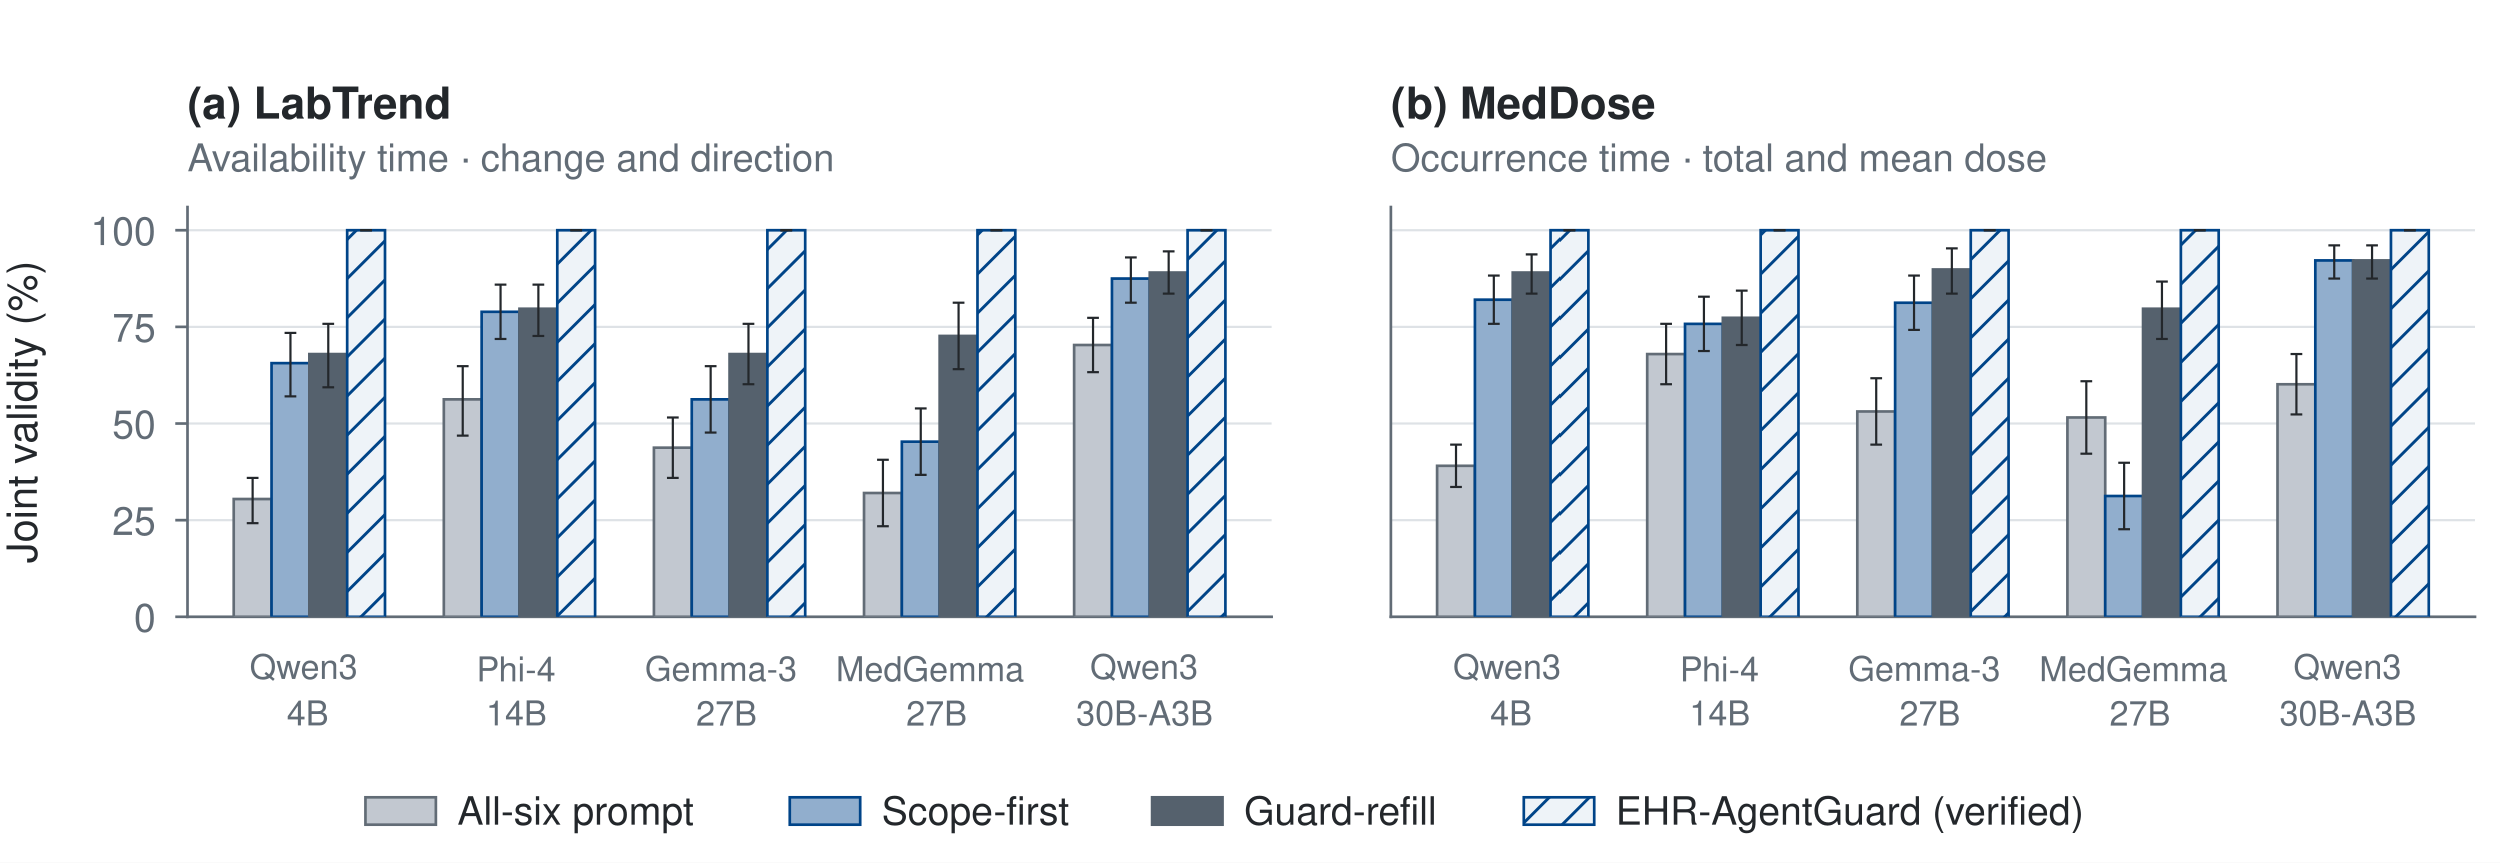
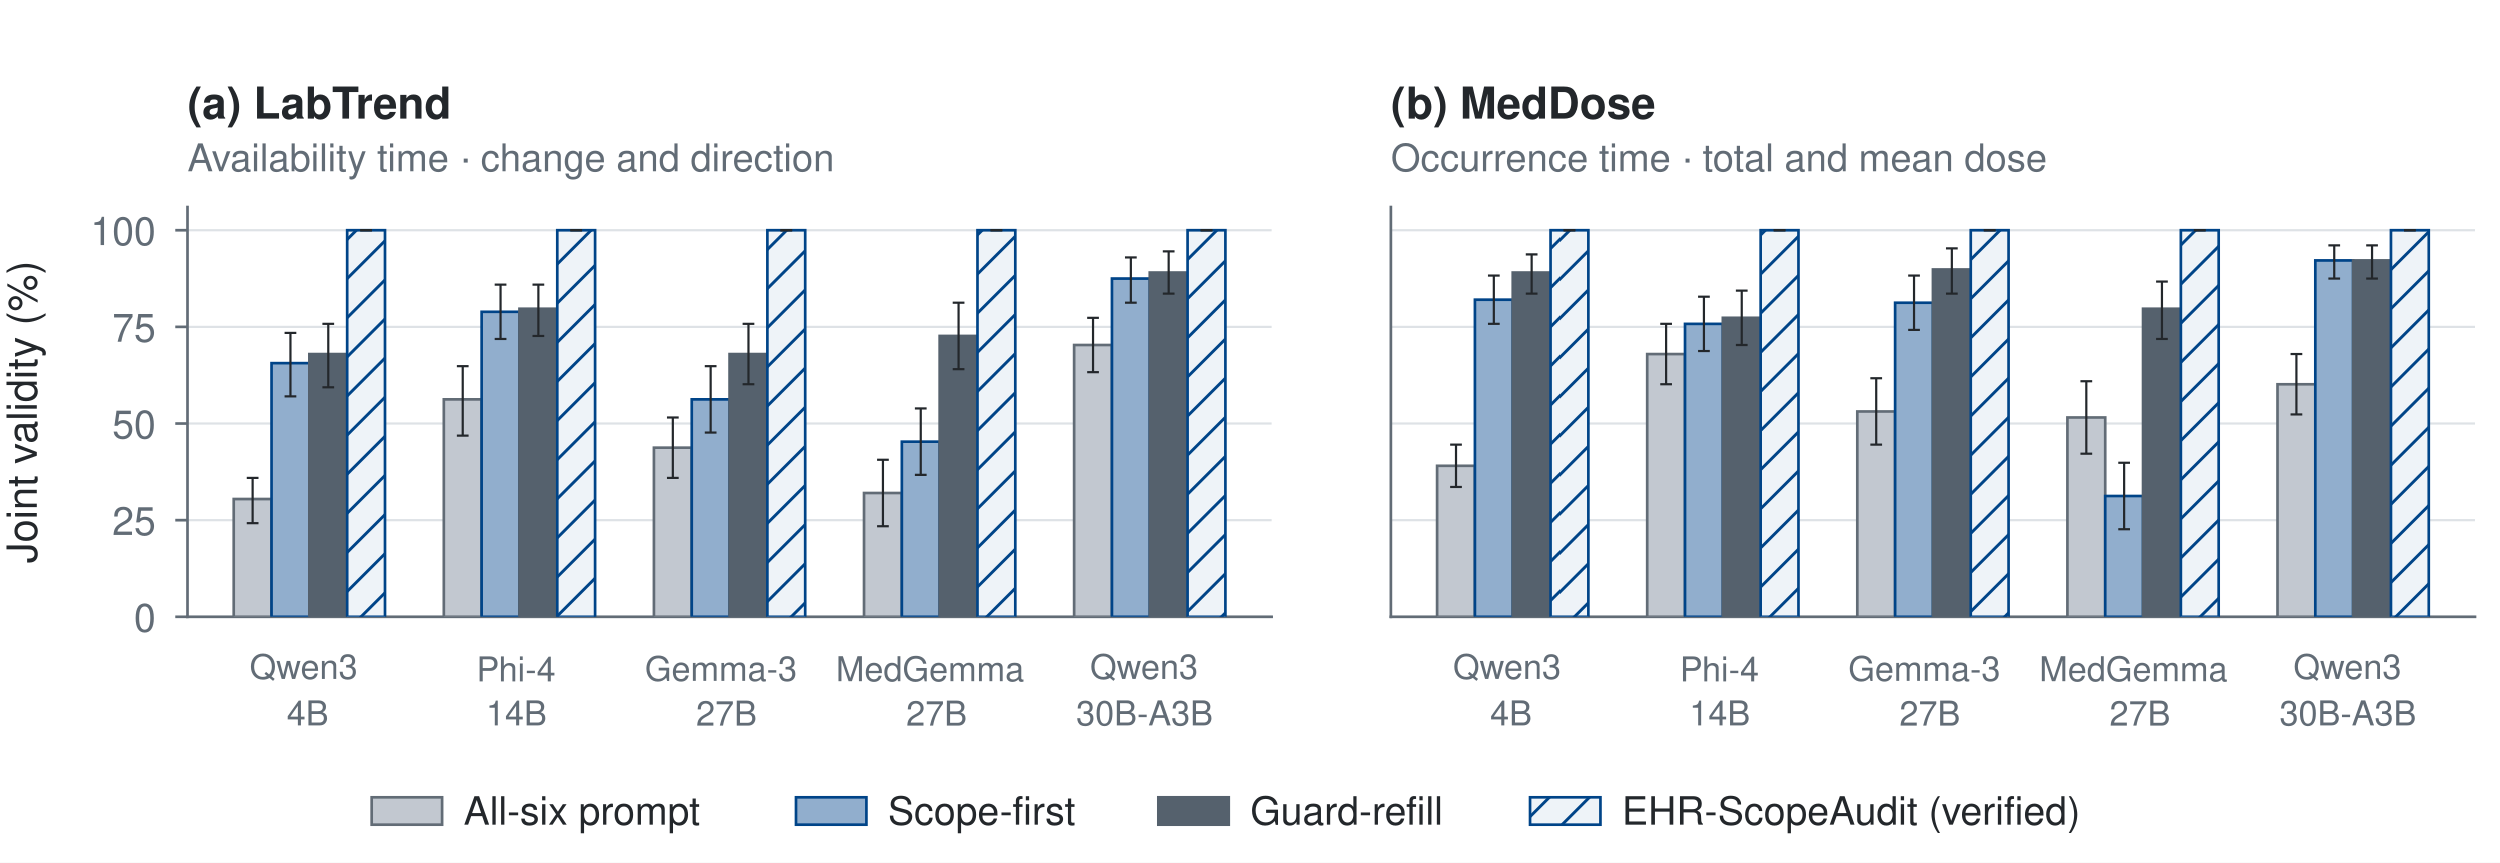
<svg xmlns="http://www.w3.org/2000/svg" xmlns:xlink="http://www.w3.org/1999/xlink" width="511.2pt" height="176.4pt" viewBox="0 0 511.2 176.4" version="1.1">
  <defs>
    <style type="text/css">*{stroke-linejoin: round; stroke-linecap: butt}</style>
  </defs>
  <g id="figure_1">
    <g id="patch_1">
      <path d="M 0 176.4  L 511.2 176.4  L 511.2 0  L 0 0  z " style="fill: #ffffff" />
    </g>
    <g id="axes_1">
      <g id="patch_2">
        <path d="M 38.34 126.126  L 260.022 126.126  L 260.022 42.336  L 38.34 42.336  z " style="fill: #ffffff" />
      </g>
      <g id="matplotlib.axis_1">
        <g id="xtick_1">
          <g id="line2d_1" />
          <g id="text_1">
            <text style="font-size: 7px; font-family: 'Helvetica', 'Arial', 'DejaVu Sans', sans-serif; fill: #626c76" transform="translate(51.0416 138.8225)">Qwen3</text>
            <text style="font-size: 7px; font-family: 'Helvetica', 'Arial', 'DejaVu Sans', sans-serif; fill: #626c76" transform="translate(58.62949 148.3277)">4B</text>
          </g>
        </g>
        <g id="xtick_2">
          <g id="line2d_2" />
          <g id="text_2">
            <text style="font-size: 7px; font-family: 'Helvetica', 'Arial', 'DejaVu Sans', sans-serif; fill: #626c76" transform="translate(97.42875 139.3355)">Phi-4</text>
            <text style="font-size: 7px; font-family: 'Helvetica', 'Arial', 'DejaVu Sans', sans-serif; fill: #626c76" transform="translate(99.36415 148.3277)">14B</text>
          </g>
        </g>
        <g id="xtick_3">
          <g id="line2d_3" />
          <g id="text_3">
            <text style="font-size: 7px; font-family: 'Helvetica', 'Arial', 'DejaVu Sans', sans-serif; fill: #626c76" transform="translate(131.8623 139.2239)">Gemma-3</text>
            <text style="font-size: 7px; font-family: 'Helvetica', 'Arial', 'DejaVu Sans', sans-serif; fill: #626c76" transform="translate(142.3257 148.3737)">27B</text>
          </g>
        </g>
        <g id="xtick_4">
          <g id="line2d_4" />
          <g id="text_4">
            <text style="font-size: 7px; font-family: 'Helvetica', 'Arial', 'DejaVu Sans', sans-serif; fill: #626c76" transform="translate(170.9181 139.2857)">MedGemma</text>
            <text style="font-size: 7px; font-family: 'Helvetica', 'Arial', 'DejaVu Sans', sans-serif; fill: #626c76" transform="translate(185.2872 148.3737)">27B</text>
          </g>
        </g>
        <g id="xtick_5">
          <g id="line2d_5" />
          <g id="text_5">
            <text style="font-size: 7px; font-family: 'Helvetica', 'Arial', 'DejaVu Sans', sans-serif; fill: #626c76" transform="translate(222.8877 138.8225)">Qwen3</text>
            <text style="font-size: 7px; font-family: 'Helvetica', 'Arial', 'DejaVu Sans', sans-serif; fill: #626c76" transform="translate(220.0407 148.3239)">30B-A3B</text>
          </g>
        </g>
      </g>
      <g id="matplotlib.axis_2">
        <g id="ytick_1">
          <g id="line2d_6">
            <path d="M 38.34 126.126  L 260.022 126.126  " clip-path="url(#pe6b3184bc4)" style="fill: none; stroke: #dee2e6; stroke-width: 0.45; stroke-linecap: square" />
          </g>
          <g id="line2d_7">
            <defs>
              <path id="m7b71a1ec17" d="M 0 0  L -2.5 0  " style="stroke: #626c76; stroke-width: 0.55" />
            </defs>
            <g>
              <use xlink:href="#m7b71a1ec17" x="38.34" y="126.126" style="fill: #626c76; stroke: #626c76; stroke-width: 0.55" />
            </g>
          </g>
          <g id="text_6">
            <text style="font-size: 8px; font-family: 'Helvetica', 'Arial', 'DejaVu Sans', sans-serif; text-anchor: end; fill: #626c76" x="31.84" y="129.165" transform="rotate(-0 31.84 129.1651)">0</text>
          </g>
        </g>
        <g id="ytick_2">
          <g id="line2d_8">
            <path d="M 38.34 106.364  L 260.022 106.364  " clip-path="url(#pe6b3184bc4)" style="fill: none; stroke: #dee2e6; stroke-width: 0.45; stroke-linecap: square" />
          </g>
          <g id="line2d_9">
            <g>
              <use xlink:href="#m7b71a1ec17" x="38.34" y="106.364" style="fill: #626c76; stroke: #626c76; stroke-width: 0.55" />
            </g>
          </g>
          <g id="text_7">
            <text style="font-size: 8px; font-family: 'Helvetica', 'Arial', 'DejaVu Sans', sans-serif; text-anchor: end; fill: #626c76" x="31.84" y="109.403" transform="rotate(-0 31.84 109.4033)">25</text>
          </g>
        </g>
        <g id="ytick_3">
          <g id="line2d_10">
            <path d="M 38.34 86.602  L 260.022 86.602  " clip-path="url(#pe6b3184bc4)" style="fill: none; stroke: #dee2e6; stroke-width: 0.45; stroke-linecap: square" />
          </g>
          <g id="line2d_11">
            <g>
              <use xlink:href="#m7b71a1ec17" x="38.34" y="86.602" style="fill: #626c76; stroke: #626c76; stroke-width: 0.55" />
            </g>
          </g>
          <g id="text_8">
            <text style="font-size: 8px; font-family: 'Helvetica', 'Arial', 'DejaVu Sans', sans-serif; text-anchor: end; fill: #626c76" x="31.84" y="89.641" transform="rotate(-0 31.84 89.64148)">50</text>
          </g>
        </g>
        <g id="ytick_4">
          <g id="line2d_12">
            <path d="M 38.34 66.841  L 260.022 66.841  " clip-path="url(#pe6b3184bc4)" style="fill: none; stroke: #dee2e6; stroke-width: 0.45; stroke-linecap: square" />
          </g>
          <g id="line2d_13">
            <g>
              <use xlink:href="#m7b71a1ec17" x="38.34" y="66.841" style="fill: #626c76; stroke: #626c76; stroke-width: 0.55" />
            </g>
          </g>
          <g id="text_9">
            <text style="font-size: 8px; font-family: 'Helvetica', 'Arial', 'DejaVu Sans', sans-serif; text-anchor: end; fill: #626c76" x="31.84" y="69.88" transform="rotate(-0 31.84 69.87968)">75</text>
          </g>
        </g>
        <g id="ytick_5">
          <g id="line2d_14">
            <path d="M 38.34 47.079  L 260.022 47.079  " clip-path="url(#pe6b3184bc4)" style="fill: none; stroke: #dee2e6; stroke-width: 0.45; stroke-linecap: square" />
          </g>
          <g id="line2d_15">
            <g>
              <use xlink:href="#m7b71a1ec17" x="38.34" y="47.079" style="fill: #626c76; stroke: #626c76; stroke-width: 0.55" />
            </g>
          </g>
          <g id="text_10">
            <text style="font-size: 8px; font-family: 'Helvetica', 'Arial', 'DejaVu Sans', sans-serif; text-anchor: end; fill: #626c76" x="31.84" y="50.118" transform="rotate(-0 31.84 50.11789)">100</text>
          </g>
        </g>
        <g id="text_11">
          <text style="font-size: 8.5px; font-family: 'Helvetica', 'Arial', 'DejaVu Sans', sans-serif; text-anchor: middle; fill: #23272b" x="7.528" y="84.231" transform="rotate(-90 7.528008 84.231)">Joint validity (%)</text>
        </g>
      </g>
      <g id="patch_3">
        <path d="M 38.34 126.126  L 38.34 42.336  " style="fill: none; stroke: #626c76; stroke-width: 0.55; stroke-linejoin: miter; stroke-linecap: square" />
      </g>
      <g id="patch_4">
        <path d="M 38.34 126.126  L 260.022 126.126  " style="fill: none; stroke: #626c76; stroke-width: 0.55; stroke-linejoin: miter; stroke-linecap: square" />
      </g>
      <g id="patch_5">
        <path d="M 47.792 126.126  L 55.525 126.126  L 55.525 102.041  L 47.792 102.041  z " clip-path="url(#pe6b3184bc4)" style="fill: #c2c8d0; stroke: #626c76; stroke-width: 0.55; stroke-linejoin: miter" />
      </g>
      <g id="patch_6">
        <path d="M 90.753 126.126  L 98.486 126.126  L 98.486 81.662  L 90.753 81.662  z " clip-path="url(#pe6b3184bc4)" style="fill: #c2c8d0; stroke: #626c76; stroke-width: 0.55; stroke-linejoin: miter" />
      </g>
      <g id="patch_7">
        <path d="M 133.715 126.126  L 141.448 126.126  L 141.448 91.543  L 133.715 91.543  z " clip-path="url(#pe6b3184bc4)" style="fill: #c2c8d0; stroke: #626c76; stroke-width: 0.55; stroke-linejoin: miter" />
      </g>
      <g id="patch_8">
        <path d="M 176.676 126.126  L 184.409 126.126  L 184.409 100.806  L 176.676 100.806  z " clip-path="url(#pe6b3184bc4)" style="fill: #c2c8d0; stroke: #626c76; stroke-width: 0.55; stroke-linejoin: miter" />
      </g>
      <g id="patch_9">
        <path d="M 219.638 126.126  L 227.371 126.126  L 227.371 70.546  L 219.638 70.546  z " clip-path="url(#pe6b3184bc4)" style="fill: #c2c8d0; stroke: #626c76; stroke-width: 0.55; stroke-linejoin: miter" />
      </g>
      <g id="patch_10">
        <path d="M 55.525 126.126  L 63.258 126.126  L 63.258 74.251  L 55.525 74.251  z " clip-path="url(#pe6b3184bc4)" style="fill: #91aecd; stroke: #004488; stroke-width: 0.55; stroke-linejoin: miter" />
      </g>
      <g id="patch_11">
        <path d="M 98.486 126.126  L 106.219 126.126  L 106.219 63.753  L 98.486 63.753  z " clip-path="url(#pe6b3184bc4)" style="fill: #91aecd; stroke: #004488; stroke-width: 0.55; stroke-linejoin: miter" />
      </g>
      <g id="patch_12">
        <path d="M 141.448 126.126  L 149.181 126.126  L 149.181 81.662  L 141.448 81.662  z " clip-path="url(#pe6b3184bc4)" style="fill: #91aecd; stroke: #004488; stroke-width: 0.55; stroke-linejoin: miter" />
      </g>
      <g id="patch_13">
        <path d="M 184.409 126.126  L 192.142 126.126  L 192.142 90.308  L 184.409 90.308  z " clip-path="url(#pe6b3184bc4)" style="fill: #91aecd; stroke: #004488; stroke-width: 0.55; stroke-linejoin: miter" />
      </g>
      <g id="patch_14">
        <path d="M 227.371 126.126  L 235.104 126.126  L 235.104 56.96  L 227.371 56.96  z " clip-path="url(#pe6b3184bc4)" style="fill: #91aecd; stroke: #004488; stroke-width: 0.55; stroke-linejoin: miter" />
      </g>
      <g id="patch_15">
        <path d="M 63.258 126.126  L 70.991 126.126  L 70.991 72.399  L 63.258 72.399  z " clip-path="url(#pe6b3184bc4)" style="fill: #55616d; stroke: #55616d; stroke-width: 0.55; stroke-linejoin: miter" />
      </g>
      <g id="patch_16">
        <path d="M 106.219 126.126  L 113.952 126.126  L 113.952 63.135  L 106.219 63.135  z " clip-path="url(#pe6b3184bc4)" style="fill: #55616d; stroke: #55616d; stroke-width: 0.55; stroke-linejoin: miter" />
      </g>
      <g id="patch_17">
        <path d="M 149.181 126.126  L 156.914 126.126  L 156.914 72.399  L 149.181 72.399  z " clip-path="url(#pe6b3184bc4)" style="fill: #55616d; stroke: #55616d; stroke-width: 0.55; stroke-linejoin: miter" />
      </g>
      <g id="patch_18">
        <path d="M 192.142 126.126  L 199.875 126.126  L 199.875 68.693  L 192.142 68.693  z " clip-path="url(#pe6b3184bc4)" style="fill: #55616d; stroke: #55616d; stroke-width: 0.55; stroke-linejoin: miter" />
      </g>
      <g id="patch_19">
        <path d="M 235.104 126.126  L 242.837 126.126  L 242.837 55.725  L 235.104 55.725  z " clip-path="url(#pe6b3184bc4)" style="fill: #55616d; stroke: #55616d; stroke-width: 0.55; stroke-linejoin: miter" />
      </g>
      <g id="patch_20">
        <path d="M 70.991 126.126  L 78.724 126.126  L 78.724 47.079  L 70.991 47.079  z " clip-path="url(#pe6b3184bc4)" style="fill: url(#h616362efcf); stroke: #004488; stroke-width: 0.55; stroke-linejoin: miter" />
      </g>
      <g id="patch_21">
        <path d="M 113.952 126.126  L 121.685 126.126  L 121.685 47.079  L 113.952 47.079  z " clip-path="url(#pe6b3184bc4)" style="fill: url(#h616362efcf); stroke: #004488; stroke-width: 0.55; stroke-linejoin: miter" />
      </g>
      <g id="patch_22">
        <path d="M 156.914 126.126  L 164.647 126.126  L 164.647 47.079  L 156.914 47.079  z " clip-path="url(#pe6b3184bc4)" style="fill: url(#h616362efcf); stroke: #004488; stroke-width: 0.55; stroke-linejoin: miter" />
      </g>
      <g id="patch_23">
        <path d="M 199.875 126.126  L 207.608 126.126  L 207.608 47.079  L 199.875 47.079  z " clip-path="url(#pe6b3184bc4)" style="fill: url(#h616362efcf); stroke: #004488; stroke-width: 0.55; stroke-linejoin: miter" />
      </g>
      <g id="patch_24">
        <path d="M 242.837 126.126  L 250.57 126.126  L 250.57 47.079  L 242.837 47.079  z " clip-path="url(#pe6b3184bc4)" style="fill: url(#h616362efcf); stroke: #004488; stroke-width: 0.55; stroke-linejoin: miter" />
      </g>
      <g id="text_12">
        <text style="font-weight: 700; font-size: 9px; font-family: 'Helvetica', 'Arial', 'DejaVu Sans', sans-serif; text-anchor: start; fill: #23272b" x="38.34" y="24.254" transform="rotate(-0 38.34 24.25379)">(a) LabTrend</text>
      </g>
      <g id="text_13">
        <text style="font-size: 7.8px; font-family: 'Helvetica', 'Arial', 'DejaVu Sans', sans-serif; text-anchor: start; fill: #626c76" x="38.34" y="35.016" transform="rotate(-0 38.34 35.01582)">Availability time · change and direction</text>
      </g>
      <g id="LineCollection_1">
        <path d="M 51.658 106.982  L 51.658 97.718  " clip-path="url(#pe6b3184bc4)" style="fill: none; stroke: #23272b; stroke-width: 0.45" />
        <path d="M 94.62 89.073  L 94.62 74.869  " clip-path="url(#pe6b3184bc4)" style="fill: none; stroke: #23272b; stroke-width: 0.45" />
        <path d="M 137.581 97.718  L 137.581 85.367  " clip-path="url(#pe6b3184bc4)" style="fill: none; stroke: #23272b; stroke-width: 0.45" />
        <path d="M 180.543 107.599  L 180.543 94.013  " clip-path="url(#pe6b3184bc4)" style="fill: none; stroke: #23272b; stroke-width: 0.45" />
        <path d="M 223.504 76.104  L 223.504 64.988  " clip-path="url(#pe6b3184bc4)" style="fill: none; stroke: #23272b; stroke-width: 0.45" />
      </g>
      <g id="line2d_16">
        <defs>
          <path id="m0f17cc094c" d="M 1.2 0  L -1.2 -0  " style="stroke: #23272b; stroke-width: 0.45" />
        </defs>
        <g clip-path="url(#pe6b3184bc4)">
          <use xlink:href="#m0f17cc094c" x="51.658" y="106.982" style="fill: #1f77b4; stroke: #23272b; stroke-width: 0.45" />
          <use xlink:href="#m0f17cc094c" x="94.62" y="89.073" style="fill: #1f77b4; stroke: #23272b; stroke-width: 0.45" />
          <use xlink:href="#m0f17cc094c" x="137.581" y="97.718" style="fill: #1f77b4; stroke: #23272b; stroke-width: 0.45" />
          <use xlink:href="#m0f17cc094c" x="180.543" y="107.599" style="fill: #1f77b4; stroke: #23272b; stroke-width: 0.45" />
          <use xlink:href="#m0f17cc094c" x="223.504" y="76.104" style="fill: #1f77b4; stroke: #23272b; stroke-width: 0.45" />
        </g>
      </g>
      <g id="line2d_17">
        <g clip-path="url(#pe6b3184bc4)">
          <use xlink:href="#m0f17cc094c" x="51.658" y="97.718" style="fill: #1f77b4; stroke: #23272b; stroke-width: 0.45" />
          <use xlink:href="#m0f17cc094c" x="94.62" y="74.869" style="fill: #1f77b4; stroke: #23272b; stroke-width: 0.45" />
          <use xlink:href="#m0f17cc094c" x="137.581" y="85.367" style="fill: #1f77b4; stroke: #23272b; stroke-width: 0.45" />
          <use xlink:href="#m0f17cc094c" x="180.543" y="94.013" style="fill: #1f77b4; stroke: #23272b; stroke-width: 0.45" />
          <use xlink:href="#m0f17cc094c" x="223.504" y="64.988" style="fill: #1f77b4; stroke: #23272b; stroke-width: 0.45" />
        </g>
      </g>
      <g id="LineCollection_2">
        <path d="M 59.391 81.044  L 59.391 68.076  " clip-path="url(#pe6b3184bc4)" style="fill: none; stroke: #23272b; stroke-width: 0.45" />
        <path d="M 102.353 69.311  L 102.353 58.195  " clip-path="url(#pe6b3184bc4)" style="fill: none; stroke: #23272b; stroke-width: 0.45" />
        <path d="M 145.314 88.455  L 145.314 74.869  " clip-path="url(#pe6b3184bc4)" style="fill: none; stroke: #23272b; stroke-width: 0.45" />
        <path d="M 188.276 97.101  L 188.276 83.515  " clip-path="url(#pe6b3184bc4)" style="fill: none; stroke: #23272b; stroke-width: 0.45" />
        <path d="M 231.237 61.9  L 231.237 52.637  " clip-path="url(#pe6b3184bc4)" style="fill: none; stroke: #23272b; stroke-width: 0.45" />
      </g>
      <g id="line2d_18">
        <g clip-path="url(#pe6b3184bc4)">
          <use xlink:href="#m0f17cc094c" x="59.391" y="81.044" style="fill: #1f77b4; stroke: #23272b; stroke-width: 0.45" />
          <use xlink:href="#m0f17cc094c" x="102.353" y="69.311" style="fill: #1f77b4; stroke: #23272b; stroke-width: 0.45" />
          <use xlink:href="#m0f17cc094c" x="145.314" y="88.455" style="fill: #1f77b4; stroke: #23272b; stroke-width: 0.45" />
          <use xlink:href="#m0f17cc094c" x="188.276" y="97.101" style="fill: #1f77b4; stroke: #23272b; stroke-width: 0.45" />
          <use xlink:href="#m0f17cc094c" x="231.237" y="61.9" style="fill: #1f77b4; stroke: #23272b; stroke-width: 0.45" />
        </g>
      </g>
      <g id="line2d_19">
        <g clip-path="url(#pe6b3184bc4)">
          <use xlink:href="#m0f17cc094c" x="59.391" y="68.076" style="fill: #1f77b4; stroke: #23272b; stroke-width: 0.45" />
          <use xlink:href="#m0f17cc094c" x="102.353" y="58.195" style="fill: #1f77b4; stroke: #23272b; stroke-width: 0.45" />
          <use xlink:href="#m0f17cc094c" x="145.314" y="74.869" style="fill: #1f77b4; stroke: #23272b; stroke-width: 0.45" />
          <use xlink:href="#m0f17cc094c" x="188.276" y="83.515" style="fill: #1f77b4; stroke: #23272b; stroke-width: 0.45" />
          <use xlink:href="#m0f17cc094c" x="231.237" y="52.637" style="fill: #1f77b4; stroke: #23272b; stroke-width: 0.45" />
        </g>
      </g>
      <g id="LineCollection_3">
        <path d="M 67.124 79.192  L 67.124 66.223  " clip-path="url(#pe6b3184bc4)" style="fill: none; stroke: #23272b; stroke-width: 0.45" />
        <path d="M 110.086 68.693  L 110.086 58.195  " clip-path="url(#pe6b3184bc4)" style="fill: none; stroke: #23272b; stroke-width: 0.45" />
        <path d="M 153.047 78.574  L 153.047 66.223  " clip-path="url(#pe6b3184bc4)" style="fill: none; stroke: #23272b; stroke-width: 0.45" />
        <path d="M 196.009 75.486  L 196.009 61.9  " clip-path="url(#pe6b3184bc4)" style="fill: none; stroke: #23272b; stroke-width: 0.45" />
        <path d="M 238.97 60.048  L 238.97 51.402  " clip-path="url(#pe6b3184bc4)" style="fill: none; stroke: #23272b; stroke-width: 0.45" />
      </g>
      <g id="line2d_20">
        <g clip-path="url(#pe6b3184bc4)">
          <use xlink:href="#m0f17cc094c" x="67.124" y="79.192" style="fill: #1f77b4; stroke: #23272b; stroke-width: 0.45" />
          <use xlink:href="#m0f17cc094c" x="110.086" y="68.693" style="fill: #1f77b4; stroke: #23272b; stroke-width: 0.45" />
          <use xlink:href="#m0f17cc094c" x="153.047" y="78.574" style="fill: #1f77b4; stroke: #23272b; stroke-width: 0.45" />
          <use xlink:href="#m0f17cc094c" x="196.009" y="75.486" style="fill: #1f77b4; stroke: #23272b; stroke-width: 0.45" />
          <use xlink:href="#m0f17cc094c" x="238.97" y="60.048" style="fill: #1f77b4; stroke: #23272b; stroke-width: 0.45" />
        </g>
      </g>
      <g id="line2d_21">
        <g clip-path="url(#pe6b3184bc4)">
          <use xlink:href="#m0f17cc094c" x="67.124" y="66.223" style="fill: #1f77b4; stroke: #23272b; stroke-width: 0.45" />
          <use xlink:href="#m0f17cc094c" x="110.086" y="58.195" style="fill: #1f77b4; stroke: #23272b; stroke-width: 0.45" />
          <use xlink:href="#m0f17cc094c" x="153.047" y="66.223" style="fill: #1f77b4; stroke: #23272b; stroke-width: 0.45" />
          <use xlink:href="#m0f17cc094c" x="196.009" y="61.9" style="fill: #1f77b4; stroke: #23272b; stroke-width: 0.45" />
          <use xlink:href="#m0f17cc094c" x="238.97" y="51.402" style="fill: #1f77b4; stroke: #23272b; stroke-width: 0.45" />
        </g>
      </g>
      <g id="LineCollection_4">
        <path d="M 74.857 47.079  L 74.857 47.079  " clip-path="url(#pe6b3184bc4)" style="fill: none; stroke: #23272b; stroke-width: 0.45" />
        <path d="M 117.819 47.079  L 117.819 47.079  " clip-path="url(#pe6b3184bc4)" style="fill: none; stroke: #23272b; stroke-width: 0.45" />
        <path d="M 160.78 47.079  L 160.78 47.079  " clip-path="url(#pe6b3184bc4)" style="fill: none; stroke: #23272b; stroke-width: 0.45" />
        <path d="M 203.742 47.079  L 203.742 47.079  " clip-path="url(#pe6b3184bc4)" style="fill: none; stroke: #23272b; stroke-width: 0.45" />
        <path d="M 246.703 47.079  L 246.703 47.079  " clip-path="url(#pe6b3184bc4)" style="fill: none; stroke: #23272b; stroke-width: 0.45" />
      </g>
      <g id="line2d_22">
        <g clip-path="url(#pe6b3184bc4)">
          <use xlink:href="#m0f17cc094c" x="74.857" y="47.079" style="fill: #1f77b4; stroke: #23272b; stroke-width: 0.45" />
          <use xlink:href="#m0f17cc094c" x="117.819" y="47.079" style="fill: #1f77b4; stroke: #23272b; stroke-width: 0.45" />
          <use xlink:href="#m0f17cc094c" x="160.78" y="47.079" style="fill: #1f77b4; stroke: #23272b; stroke-width: 0.45" />
          <use xlink:href="#m0f17cc094c" x="203.742" y="47.079" style="fill: #1f77b4; stroke: #23272b; stroke-width: 0.45" />
          <use xlink:href="#m0f17cc094c" x="246.703" y="47.079" style="fill: #1f77b4; stroke: #23272b; stroke-width: 0.45" />
        </g>
      </g>
      <g id="line2d_23">
        <g clip-path="url(#pe6b3184bc4)">
          <use xlink:href="#m0f17cc094c" x="74.857" y="47.079" style="fill: #1f77b4; stroke: #23272b; stroke-width: 0.45" />
          <use xlink:href="#m0f17cc094c" x="117.819" y="47.079" style="fill: #1f77b4; stroke: #23272b; stroke-width: 0.45" />
          <use xlink:href="#m0f17cc094c" x="160.78" y="47.079" style="fill: #1f77b4; stroke: #23272b; stroke-width: 0.45" />
          <use xlink:href="#m0f17cc094c" x="203.742" y="47.079" style="fill: #1f77b4; stroke: #23272b; stroke-width: 0.45" />
          <use xlink:href="#m0f17cc094c" x="246.703" y="47.079" style="fill: #1f77b4; stroke: #23272b; stroke-width: 0.45" />
        </g>
      </g>
    </g>
    <g id="axes_2">
      <g id="patch_25">
        <path d="M 284.406 126.126  L 506.088 126.126  L 506.088 42.336  L 284.406 42.336  z " style="fill: #ffffff" />
      </g>
      <g id="matplotlib.axis_3">
        <g id="xtick_6">
          <g id="line2d_24" />
          <g id="text_14">
            <text style="font-size: 7px; font-family: 'Helvetica', 'Arial', 'DejaVu Sans', sans-serif; fill: #626c76" transform="translate(297.1081 138.8225)">Qwen3</text>
            <text style="font-size: 7px; font-family: 'Helvetica', 'Arial', 'DejaVu Sans', sans-serif; fill: #626c76" transform="translate(304.696 148.3277)">4B</text>
          </g>
        </g>
        <g id="xtick_7">
          <g id="line2d_25" />
          <g id="text_15">
            <text style="font-size: 7px; font-family: 'Helvetica', 'Arial', 'DejaVu Sans', sans-serif; fill: #626c76" transform="translate(343.4952 139.3355)">Phi-4</text>
            <text style="font-size: 7px; font-family: 'Helvetica', 'Arial', 'DejaVu Sans', sans-serif; fill: #626c76" transform="translate(345.4306 148.3277)">14B</text>
          </g>
        </g>
        <g id="xtick_8">
          <g id="line2d_26" />
          <g id="text_16">
            <text style="font-size: 7px; font-family: 'Helvetica', 'Arial', 'DejaVu Sans', sans-serif; fill: #626c76" transform="translate(377.9288 139.2239)">Gemma-3</text>
            <text style="font-size: 7px; font-family: 'Helvetica', 'Arial', 'DejaVu Sans', sans-serif; fill: #626c76" transform="translate(388.3922 148.3737)">27B</text>
          </g>
        </g>
        <g id="xtick_9">
          <g id="line2d_27" />
          <g id="text_17">
            <text style="font-size: 7px; font-family: 'Helvetica', 'Arial', 'DejaVu Sans', sans-serif; fill: #626c76" transform="translate(416.9846 139.2857)">MedGemma</text>
            <text style="font-size: 7px; font-family: 'Helvetica', 'Arial', 'DejaVu Sans', sans-serif; fill: #626c76" transform="translate(431.3537 148.3737)">27B</text>
          </g>
        </g>
        <g id="xtick_10">
          <g id="line2d_28" />
          <g id="text_18">
            <text style="font-size: 7px; font-family: 'Helvetica', 'Arial', 'DejaVu Sans', sans-serif; fill: #626c76" transform="translate(468.9542 138.8225)">Qwen3</text>
            <text style="font-size: 7px; font-family: 'Helvetica', 'Arial', 'DejaVu Sans', sans-serif; fill: #626c76" transform="translate(466.1072 148.3239)">30B-A3B</text>
          </g>
        </g>
      </g>
      <g id="matplotlib.axis_4">
        <g id="ytick_6">
          <g id="line2d_29">
            <path d="M 284.406 126.126  L 506.088 126.126  " clip-path="url(#p7d31540c06)" style="fill: none; stroke: #dee2e6; stroke-width: 0.45; stroke-linecap: square" />
          </g>
          <g id="line2d_30" />
        </g>
        <g id="ytick_7">
          <g id="line2d_31">
            <path d="M 284.406 106.364  L 506.088 106.364  " clip-path="url(#p7d31540c06)" style="fill: none; stroke: #dee2e6; stroke-width: 0.45; stroke-linecap: square" />
          </g>
          <g id="line2d_32" />
        </g>
        <g id="ytick_8">
          <g id="line2d_33">
            <path d="M 284.406 86.602  L 506.088 86.602  " clip-path="url(#p7d31540c06)" style="fill: none; stroke: #dee2e6; stroke-width: 0.45; stroke-linecap: square" />
          </g>
          <g id="line2d_34" />
        </g>
        <g id="ytick_9">
          <g id="line2d_35">
            <path d="M 284.406 66.841  L 506.088 66.841  " clip-path="url(#p7d31540c06)" style="fill: none; stroke: #dee2e6; stroke-width: 0.45; stroke-linecap: square" />
          </g>
          <g id="line2d_36" />
        </g>
        <g id="ytick_10">
          <g id="line2d_37">
            <path d="M 284.406 47.079  L 506.088 47.079  " clip-path="url(#p7d31540c06)" style="fill: none; stroke: #dee2e6; stroke-width: 0.45; stroke-linecap: square" />
          </g>
          <g id="line2d_38" />
        </g>
      </g>
      <g id="patch_26">
        <path d="M 284.406 126.126  L 284.406 42.336  " style="fill: none; stroke: #626c76; stroke-width: 0.55; stroke-linejoin: miter; stroke-linecap: square" />
      </g>
      <g id="patch_27">
        <path d="M 284.406 126.126  L 506.088 126.126  " style="fill: none; stroke: #626c76; stroke-width: 0.55; stroke-linejoin: miter; stroke-linecap: square" />
      </g>
      <g id="patch_28">
        <path d="M 293.858 126.126  L 301.591 126.126  L 301.591 95.248  L 293.858 95.248  z " clip-path="url(#p7d31540c06)" style="fill: #c2c8d0; stroke: #626c76; stroke-width: 0.55; stroke-linejoin: miter" />
      </g>
      <g id="patch_29">
        <path d="M 336.82 126.126  L 344.553 126.126  L 344.553 72.399  L 336.82 72.399  z " clip-path="url(#p7d31540c06)" style="fill: #c2c8d0; stroke: #626c76; stroke-width: 0.55; stroke-linejoin: miter" />
      </g>
      <g id="patch_30">
        <path d="M 379.781 126.126  L 387.514 126.126  L 387.514 84.132  L 379.781 84.132  z " clip-path="url(#p7d31540c06)" style="fill: #c2c8d0; stroke: #626c76; stroke-width: 0.55; stroke-linejoin: miter" />
      </g>
      <g id="patch_31">
        <path d="M 422.743 126.126  L 430.476 126.126  L 430.476 85.367  L 422.743 85.367  z " clip-path="url(#p7d31540c06)" style="fill: #c2c8d0; stroke: #626c76; stroke-width: 0.55; stroke-linejoin: miter" />
      </g>
      <g id="patch_32">
        <path d="M 465.704 126.126  L 473.437 126.126  L 473.437 78.574  L 465.704 78.574  z " clip-path="url(#p7d31540c06)" style="fill: #c2c8d0; stroke: #626c76; stroke-width: 0.55; stroke-linejoin: miter" />
      </g>
      <g id="patch_33">
        <path d="M 301.591 126.126  L 309.324 126.126  L 309.324 61.283  L 301.591 61.283  z " clip-path="url(#p7d31540c06)" style="fill: #91aecd; stroke: #004488; stroke-width: 0.55; stroke-linejoin: miter" />
      </g>
      <g id="patch_34">
        <path d="M 344.553 126.126  L 352.286 126.126  L 352.286 66.223  L 344.553 66.223  z " clip-path="url(#p7d31540c06)" style="fill: #91aecd; stroke: #004488; stroke-width: 0.55; stroke-linejoin: miter" />
      </g>
      <g id="patch_35">
        <path d="M 387.514 126.126  L 395.247 126.126  L 395.247 61.9  L 387.514 61.9  z " clip-path="url(#p7d31540c06)" style="fill: #91aecd; stroke: #004488; stroke-width: 0.55; stroke-linejoin: miter" />
      </g>
      <g id="patch_36">
        <path d="M 430.476 126.126  L 438.209 126.126  L 438.209 101.424  L 430.476 101.424  z " clip-path="url(#p7d31540c06)" style="fill: #91aecd; stroke: #004488; stroke-width: 0.55; stroke-linejoin: miter" />
      </g>
      <g id="patch_37">
        <path d="M 473.437 126.126  L 481.17 126.126  L 481.17 53.254  L 473.437 53.254  z " clip-path="url(#p7d31540c06)" style="fill: #91aecd; stroke: #004488; stroke-width: 0.55; stroke-linejoin: miter" />
      </g>
      <g id="patch_38">
        <path d="M 309.324 126.126  L 317.057 126.126  L 317.057 55.725  L 309.324 55.725  z " clip-path="url(#p7d31540c06)" style="fill: #55616d; stroke: #55616d; stroke-width: 0.55; stroke-linejoin: miter" />
      </g>
      <g id="patch_39">
        <path d="M 352.286 126.126  L 360.019 126.126  L 360.019 64.988  L 352.286 64.988  z " clip-path="url(#p7d31540c06)" style="fill: #55616d; stroke: #55616d; stroke-width: 0.55; stroke-linejoin: miter" />
      </g>
      <g id="patch_40">
        <path d="M 395.247 126.126  L 402.98 126.126  L 402.98 55.107  L 395.247 55.107  z " clip-path="url(#p7d31540c06)" style="fill: #55616d; stroke: #55616d; stroke-width: 0.55; stroke-linejoin: miter" />
      </g>
      <g id="patch_41">
        <path d="M 438.209 126.126  L 445.942 126.126  L 445.942 63.135  L 438.209 63.135  z " clip-path="url(#p7d31540c06)" style="fill: #55616d; stroke: #55616d; stroke-width: 0.55; stroke-linejoin: miter" />
      </g>
      <g id="patch_42">
        <path d="M 481.17 126.126  L 488.903 126.126  L 488.903 53.254  L 481.17 53.254  z " clip-path="url(#p7d31540c06)" style="fill: #55616d; stroke: #55616d; stroke-width: 0.55; stroke-linejoin: miter" />
      </g>
      <g id="patch_43">
        <path d="M 317.057 126.126  L 324.79 126.126  L 324.79 47.079  L 317.057 47.079  z " clip-path="url(#p7d31540c06)" style="fill: url(#h616362efcf); stroke: #004488; stroke-width: 0.55; stroke-linejoin: miter" />
      </g>
      <g id="patch_44">
        <path d="M 360.019 126.126  L 367.752 126.126  L 367.752 47.079  L 360.019 47.079  z " clip-path="url(#p7d31540c06)" style="fill: url(#h616362efcf); stroke: #004488; stroke-width: 0.55; stroke-linejoin: miter" />
      </g>
      <g id="patch_45">
        <path d="M 402.98 126.126  L 410.713 126.126  L 410.713 47.079  L 402.98 47.079  z " clip-path="url(#p7d31540c06)" style="fill: url(#h616362efcf); stroke: #004488; stroke-width: 0.55; stroke-linejoin: miter" />
      </g>
      <g id="patch_46">
        <path d="M 445.942 126.126  L 453.675 126.126  L 453.675 47.079  L 445.942 47.079  z " clip-path="url(#p7d31540c06)" style="fill: url(#h616362efcf); stroke: #004488; stroke-width: 0.55; stroke-linejoin: miter" />
      </g>
      <g id="patch_47">
        <path d="M 488.903 126.126  L 496.636 126.126  L 496.636 47.079  L 488.903 47.079  z " clip-path="url(#p7d31540c06)" style="fill: url(#h616362efcf); stroke: #004488; stroke-width: 0.55; stroke-linejoin: miter" />
      </g>
      <g id="text_19">
        <text style="font-weight: 700; font-size: 9px; font-family: 'Helvetica', 'Arial', 'DejaVu Sans', sans-serif; text-anchor: start; fill: #23272b" x="284.406" y="24.254" transform="rotate(-0 284.4065 24.25379)">(b) MedDose</text>
      </g>
      <g id="text_20">
        <text style="font-size: 7.8px; font-family: 'Helvetica', 'Arial', 'DejaVu Sans', sans-serif; text-anchor: start; fill: #626c76" x="284.406" y="35.016" transform="rotate(-0 284.4065 35.01582)">Occurrence time · total and mean dose</text>
      </g>
      <g id="LineCollection_5">
        <path d="M 297.725 99.571  L 297.725 90.925  " clip-path="url(#p7d31540c06)" style="fill: none; stroke: #23272b; stroke-width: 0.45" />
        <path d="M 340.686 78.574  L 340.686 66.223  " clip-path="url(#p7d31540c06)" style="fill: none; stroke: #23272b; stroke-width: 0.45" />
        <path d="M 383.648 90.925  L 383.648 77.339  " clip-path="url(#p7d31540c06)" style="fill: none; stroke: #23272b; stroke-width: 0.45" />
        <path d="M 426.609 92.778  L 426.609 77.957  " clip-path="url(#p7d31540c06)" style="fill: none; stroke: #23272b; stroke-width: 0.45" />
        <path d="M 469.571 84.75  L 469.571 72.399  " clip-path="url(#p7d31540c06)" style="fill: none; stroke: #23272b; stroke-width: 0.45" />
      </g>
      <g id="line2d_39">
        <g clip-path="url(#p7d31540c06)">
          <use xlink:href="#m0f17cc094c" x="297.725" y="99.571" style="fill: #1f77b4; stroke: #23272b; stroke-width: 0.45" />
          <use xlink:href="#m0f17cc094c" x="340.686" y="78.574" style="fill: #1f77b4; stroke: #23272b; stroke-width: 0.45" />
          <use xlink:href="#m0f17cc094c" x="383.648" y="90.925" style="fill: #1f77b4; stroke: #23272b; stroke-width: 0.45" />
          <use xlink:href="#m0f17cc094c" x="426.609" y="92.778" style="fill: #1f77b4; stroke: #23272b; stroke-width: 0.45" />
          <use xlink:href="#m0f17cc094c" x="469.571" y="84.75" style="fill: #1f77b4; stroke: #23272b; stroke-width: 0.45" />
        </g>
      </g>
      <g id="line2d_40">
        <g clip-path="url(#p7d31540c06)">
          <use xlink:href="#m0f17cc094c" x="297.725" y="90.925" style="fill: #1f77b4; stroke: #23272b; stroke-width: 0.45" />
          <use xlink:href="#m0f17cc094c" x="340.686" y="66.223" style="fill: #1f77b4; stroke: #23272b; stroke-width: 0.45" />
          <use xlink:href="#m0f17cc094c" x="383.648" y="77.339" style="fill: #1f77b4; stroke: #23272b; stroke-width: 0.45" />
          <use xlink:href="#m0f17cc094c" x="426.609" y="77.957" style="fill: #1f77b4; stroke: #23272b; stroke-width: 0.45" />
          <use xlink:href="#m0f17cc094c" x="469.571" y="72.399" style="fill: #1f77b4; stroke: #23272b; stroke-width: 0.45" />
        </g>
      </g>
      <g id="LineCollection_6">
        <path d="M 305.458 66.223  L 305.458 56.342  " clip-path="url(#p7d31540c06)" style="fill: none; stroke: #23272b; stroke-width: 0.45" />
        <path d="M 348.419 71.781  L 348.419 60.665  " clip-path="url(#p7d31540c06)" style="fill: none; stroke: #23272b; stroke-width: 0.45" />
        <path d="M 391.381 67.458  L 391.381 56.342  " clip-path="url(#p7d31540c06)" style="fill: none; stroke: #23272b; stroke-width: 0.45" />
        <path d="M 434.342 108.217  L 434.342 94.631  " clip-path="url(#p7d31540c06)" style="fill: none; stroke: #23272b; stroke-width: 0.45" />
        <path d="M 477.304 56.96  L 477.304 50.167  " clip-path="url(#p7d31540c06)" style="fill: none; stroke: #23272b; stroke-width: 0.45" />
      </g>
      <g id="line2d_41">
        <g clip-path="url(#p7d31540c06)">
          <use xlink:href="#m0f17cc094c" x="305.458" y="66.223" style="fill: #1f77b4; stroke: #23272b; stroke-width: 0.45" />
          <use xlink:href="#m0f17cc094c" x="348.419" y="71.781" style="fill: #1f77b4; stroke: #23272b; stroke-width: 0.45" />
          <use xlink:href="#m0f17cc094c" x="391.381" y="67.458" style="fill: #1f77b4; stroke: #23272b; stroke-width: 0.45" />
          <use xlink:href="#m0f17cc094c" x="434.342" y="108.217" style="fill: #1f77b4; stroke: #23272b; stroke-width: 0.45" />
          <use xlink:href="#m0f17cc094c" x="477.304" y="56.96" style="fill: #1f77b4; stroke: #23272b; stroke-width: 0.45" />
        </g>
      </g>
      <g id="line2d_42">
        <g clip-path="url(#p7d31540c06)">
          <use xlink:href="#m0f17cc094c" x="305.458" y="56.342" style="fill: #1f77b4; stroke: #23272b; stroke-width: 0.45" />
          <use xlink:href="#m0f17cc094c" x="348.419" y="60.665" style="fill: #1f77b4; stroke: #23272b; stroke-width: 0.45" />
          <use xlink:href="#m0f17cc094c" x="391.381" y="56.342" style="fill: #1f77b4; stroke: #23272b; stroke-width: 0.45" />
          <use xlink:href="#m0f17cc094c" x="434.342" y="94.631" style="fill: #1f77b4; stroke: #23272b; stroke-width: 0.45" />
          <use xlink:href="#m0f17cc094c" x="477.304" y="50.167" style="fill: #1f77b4; stroke: #23272b; stroke-width: 0.45" />
        </g>
      </g>
      <g id="LineCollection_7">
        <path d="M 313.191 60.048  L 313.191 52.019  " clip-path="url(#p7d31540c06)" style="fill: none; stroke: #23272b; stroke-width: 0.45" />
        <path d="M 356.152 70.546  L 356.152 59.43  " clip-path="url(#p7d31540c06)" style="fill: none; stroke: #23272b; stroke-width: 0.45" />
        <path d="M 399.114 60.048  L 399.114 50.784  " clip-path="url(#p7d31540c06)" style="fill: none; stroke: #23272b; stroke-width: 0.45" />
        <path d="M 442.075 69.311  L 442.075 57.577  " clip-path="url(#p7d31540c06)" style="fill: none; stroke: #23272b; stroke-width: 0.45" />
        <path d="M 485.037 56.96  L 485.037 50.167  " clip-path="url(#p7d31540c06)" style="fill: none; stroke: #23272b; stroke-width: 0.45" />
      </g>
      <g id="line2d_43">
        <g clip-path="url(#p7d31540c06)">
          <use xlink:href="#m0f17cc094c" x="313.191" y="60.048" style="fill: #1f77b4; stroke: #23272b; stroke-width: 0.45" />
          <use xlink:href="#m0f17cc094c" x="356.152" y="70.546" style="fill: #1f77b4; stroke: #23272b; stroke-width: 0.45" />
          <use xlink:href="#m0f17cc094c" x="399.114" y="60.048" style="fill: #1f77b4; stroke: #23272b; stroke-width: 0.45" />
          <use xlink:href="#m0f17cc094c" x="442.075" y="69.311" style="fill: #1f77b4; stroke: #23272b; stroke-width: 0.45" />
          <use xlink:href="#m0f17cc094c" x="485.037" y="56.96" style="fill: #1f77b4; stroke: #23272b; stroke-width: 0.45" />
        </g>
      </g>
      <g id="line2d_44">
        <g clip-path="url(#p7d31540c06)">
          <use xlink:href="#m0f17cc094c" x="313.191" y="52.019" style="fill: #1f77b4; stroke: #23272b; stroke-width: 0.45" />
          <use xlink:href="#m0f17cc094c" x="356.152" y="59.43" style="fill: #1f77b4; stroke: #23272b; stroke-width: 0.45" />
          <use xlink:href="#m0f17cc094c" x="399.114" y="50.784" style="fill: #1f77b4; stroke: #23272b; stroke-width: 0.45" />
          <use xlink:href="#m0f17cc094c" x="442.075" y="57.577" style="fill: #1f77b4; stroke: #23272b; stroke-width: 0.45" />
          <use xlink:href="#m0f17cc094c" x="485.037" y="50.167" style="fill: #1f77b4; stroke: #23272b; stroke-width: 0.45" />
        </g>
      </g>
      <g id="LineCollection_8">
        <path d="M 320.924 47.079  L 320.924 47.079  " clip-path="url(#p7d31540c06)" style="fill: none; stroke: #23272b; stroke-width: 0.45" />
        <path d="M 363.885 47.079  L 363.885 47.079  " clip-path="url(#p7d31540c06)" style="fill: none; stroke: #23272b; stroke-width: 0.45" />
        <path d="M 406.847 47.079  L 406.847 47.079  " clip-path="url(#p7d31540c06)" style="fill: none; stroke: #23272b; stroke-width: 0.45" />
        <path d="M 449.808 47.079  L 449.808 47.079  " clip-path="url(#p7d31540c06)" style="fill: none; stroke: #23272b; stroke-width: 0.45" />
        <path d="M 492.77 47.079  L 492.77 47.079  " clip-path="url(#p7d31540c06)" style="fill: none; stroke: #23272b; stroke-width: 0.45" />
      </g>
      <g id="line2d_45">
        <g clip-path="url(#p7d31540c06)">
          <use xlink:href="#m0f17cc094c" x="320.924" y="47.079" style="fill: #1f77b4; stroke: #23272b; stroke-width: 0.45" />
          <use xlink:href="#m0f17cc094c" x="363.885" y="47.079" style="fill: #1f77b4; stroke: #23272b; stroke-width: 0.45" />
          <use xlink:href="#m0f17cc094c" x="406.847" y="47.079" style="fill: #1f77b4; stroke: #23272b; stroke-width: 0.45" />
          <use xlink:href="#m0f17cc094c" x="449.808" y="47.079" style="fill: #1f77b4; stroke: #23272b; stroke-width: 0.45" />
          <use xlink:href="#m0f17cc094c" x="492.77" y="47.079" style="fill: #1f77b4; stroke: #23272b; stroke-width: 0.45" />
        </g>
      </g>
      <g id="line2d_46">
        <g clip-path="url(#p7d31540c06)">
          <use xlink:href="#m0f17cc094c" x="320.924" y="47.079" style="fill: #1f77b4; stroke: #23272b; stroke-width: 0.45" />
          <use xlink:href="#m0f17cc094c" x="363.885" y="47.079" style="fill: #1f77b4; stroke: #23272b; stroke-width: 0.45" />
          <use xlink:href="#m0f17cc094c" x="406.847" y="47.079" style="fill: #1f77b4; stroke: #23272b; stroke-width: 0.45" />
          <use xlink:href="#m0f17cc094c" x="449.808" y="47.079" style="fill: #1f77b4; stroke: #23272b; stroke-width: 0.45" />
          <use xlink:href="#m0f17cc094c" x="492.77" y="47.079" style="fill: #1f77b4; stroke: #23272b; stroke-width: 0.45" />
        </g>
      </g>
    </g>
    <g id="legend_1">
      <g id="patch_48">
-         <path d="M 74.726 168.632  L 89.126 168.632  L 89.126 163.032  L 74.726 163.032  z " style="fill: #c2c8d0; stroke: #626c76; stroke-width: 0.55; stroke-linejoin: miter" />
+         <path d="M 76 168.632  L 90.4 168.632  L 90.4 163.032  L 76 163.032  z " style="fill: #c2c8d0; stroke: #626c76; stroke-width: 0.55; stroke-linejoin: miter" />
      </g>
      <g id="text_21">
-         <text style="font-size: 8px; font-family: 'Helvetica', 'Arial', 'DejaVu Sans', sans-serif; text-anchor: start; fill: #23272b" x="93.526" y="168.632" transform="rotate(-0 93.52563 168.6321)">All-six prompt</text>
+         <text style="font-size: 8px; font-family: 'Helvetica', 'Arial', 'DejaVu Sans', sans-serif; text-anchor: start; fill: #23272b" x="94.8" y="168.632" transform="rotate(-0 94.8 168.6321)">All-six prompt</text>
      </g>
      <g id="patch_49">
-         <path d="M 161.491 168.632  L 175.891 168.632  L 175.891 163.032  L 161.491 163.032  z " style="fill: #91aecd; stroke: #004488; stroke-width: 0.55; stroke-linejoin: miter" />
+         <path d="M 162.765 168.632  L 177.165 168.632  L 177.165 163.032  L 162.765 163.032  z " style="fill: #91aecd; stroke: #004488; stroke-width: 0.55; stroke-linejoin: miter" />
      </g>
      <g id="text_22">
-         <text style="font-size: 8px; font-family: 'Helvetica', 'Arial', 'DejaVu Sans', sans-serif; text-anchor: start; fill: #23272b" x="180.291" y="168.632" transform="rotate(-0 180.2906 168.6321)">Scope-first</text>
+         <text style="font-size: 8px; font-family: 'Helvetica', 'Arial', 'DejaVu Sans', sans-serif; text-anchor: start; fill: #23272b" x="181.565" y="168.632" transform="rotate(-0 181.565 168.6321)">Scope-first</text>
      </g>
      <g id="patch_50">
-         <path d="M 235.582 168.632  L 249.982 168.632  L 249.982 163.032  L 235.582 163.032  z " style="fill: #55616d; stroke: #55616d; stroke-width: 0.55; stroke-linejoin: miter" />
+         <path d="M 236.856 168.632  L 251.256 168.632  L 251.256 163.032  L 236.856 163.032  z " style="fill: #55616d; stroke: #55616d; stroke-width: 0.55; stroke-linejoin: miter" />
      </g>
      <g id="text_23">
-         <text style="font-size: 8px; font-family: 'Helvetica', 'Arial', 'DejaVu Sans', sans-serif; text-anchor: start; fill: #23272b" x="254.382" y="168.632" transform="rotate(-0 254.3819 168.6321)">Guard-refill</text>
+         <text style="font-size: 8px; font-family: 'Helvetica', 'Arial', 'DejaVu Sans', sans-serif; text-anchor: start; fill: #23272b" x="255.656" y="168.632" transform="rotate(-0 255.6562 168.6321)">Guard-refill</text>
      </g>
      <g id="patch_51">
-         <path d="M 311.586 168.632  L 325.986 168.632  L 325.986 163.032  L 311.586 163.032  z " style="fill: url(#h616362efcf); stroke: #004488; stroke-width: 0.55; stroke-linejoin: miter" />
+         <path d="M 312.86 168.632  L 327.26 168.632  L 327.26 163.032  L 312.86 163.032  z " style="fill: url(#h616362efcf); stroke: #004488; stroke-width: 0.55; stroke-linejoin: miter" />
      </g>
      <g id="text_24">
-         <text style="font-size: 8px; font-family: 'Helvetica', 'Arial', 'DejaVu Sans', sans-serif; text-anchor: start; fill: #23272b" x="330.386" y="168.632" transform="rotate(-0 330.3856 168.6321)">EHR-AgentGuard (verified)</text>
+         <text style="font-size: 8px; font-family: 'Helvetica', 'Arial', 'DejaVu Sans', sans-serif; text-anchor: start; fill: #23272b" x="331.66" y="168.632" transform="rotate(-0 331.66 168.6321)">EHR-ScopeAudit (verified)</text>
      </g>
    </g>
  </g>
  <defs>
    <clipPath id="pe6b3184bc4">
      <rect x="38.34" y="42.336" width="221.682" height="83.79" />
    </clipPath>
    <clipPath id="p7d31540c06">
      <rect x="284.406" y="42.336" width="221.682" height="83.79" />
    </clipPath>
  </defs>
  <defs>
    <pattern id="h616362efcf" patternUnits="userSpaceOnUse" x="0" y="0" width="72" height="72">
      <rect x="0" y="0" width="73" height="73" fill="#eef3f8" />
      <path d="M -36 36  L 36 -36  M -32 40  L 40 -32  M -28 44  L 44 -28  M -24 48  L 48 -24  M -20 52  L 52 -20  M -16 56  L 56 -16  M -12 60  L 60 -12  M -8 64  L 64 -8  M -4 68  L 68 -4  M 0 72  L 72 0  M 4 76  L 76 4  M 8 80  L 80 8  M 12 84  L 84 12  M 16 88  L 88 16  M 20 92  L 92 20  M 24 96  L 96 24  M 28 100  L 100 28  M 32 104  L 104 32  M 36 108  L 108 36  " style="fill: #004488; stroke: #004488; stroke-width: 0.6; stroke-linecap: butt; stroke-linejoin: miter" />
    </pattern>
  </defs>
</svg>
